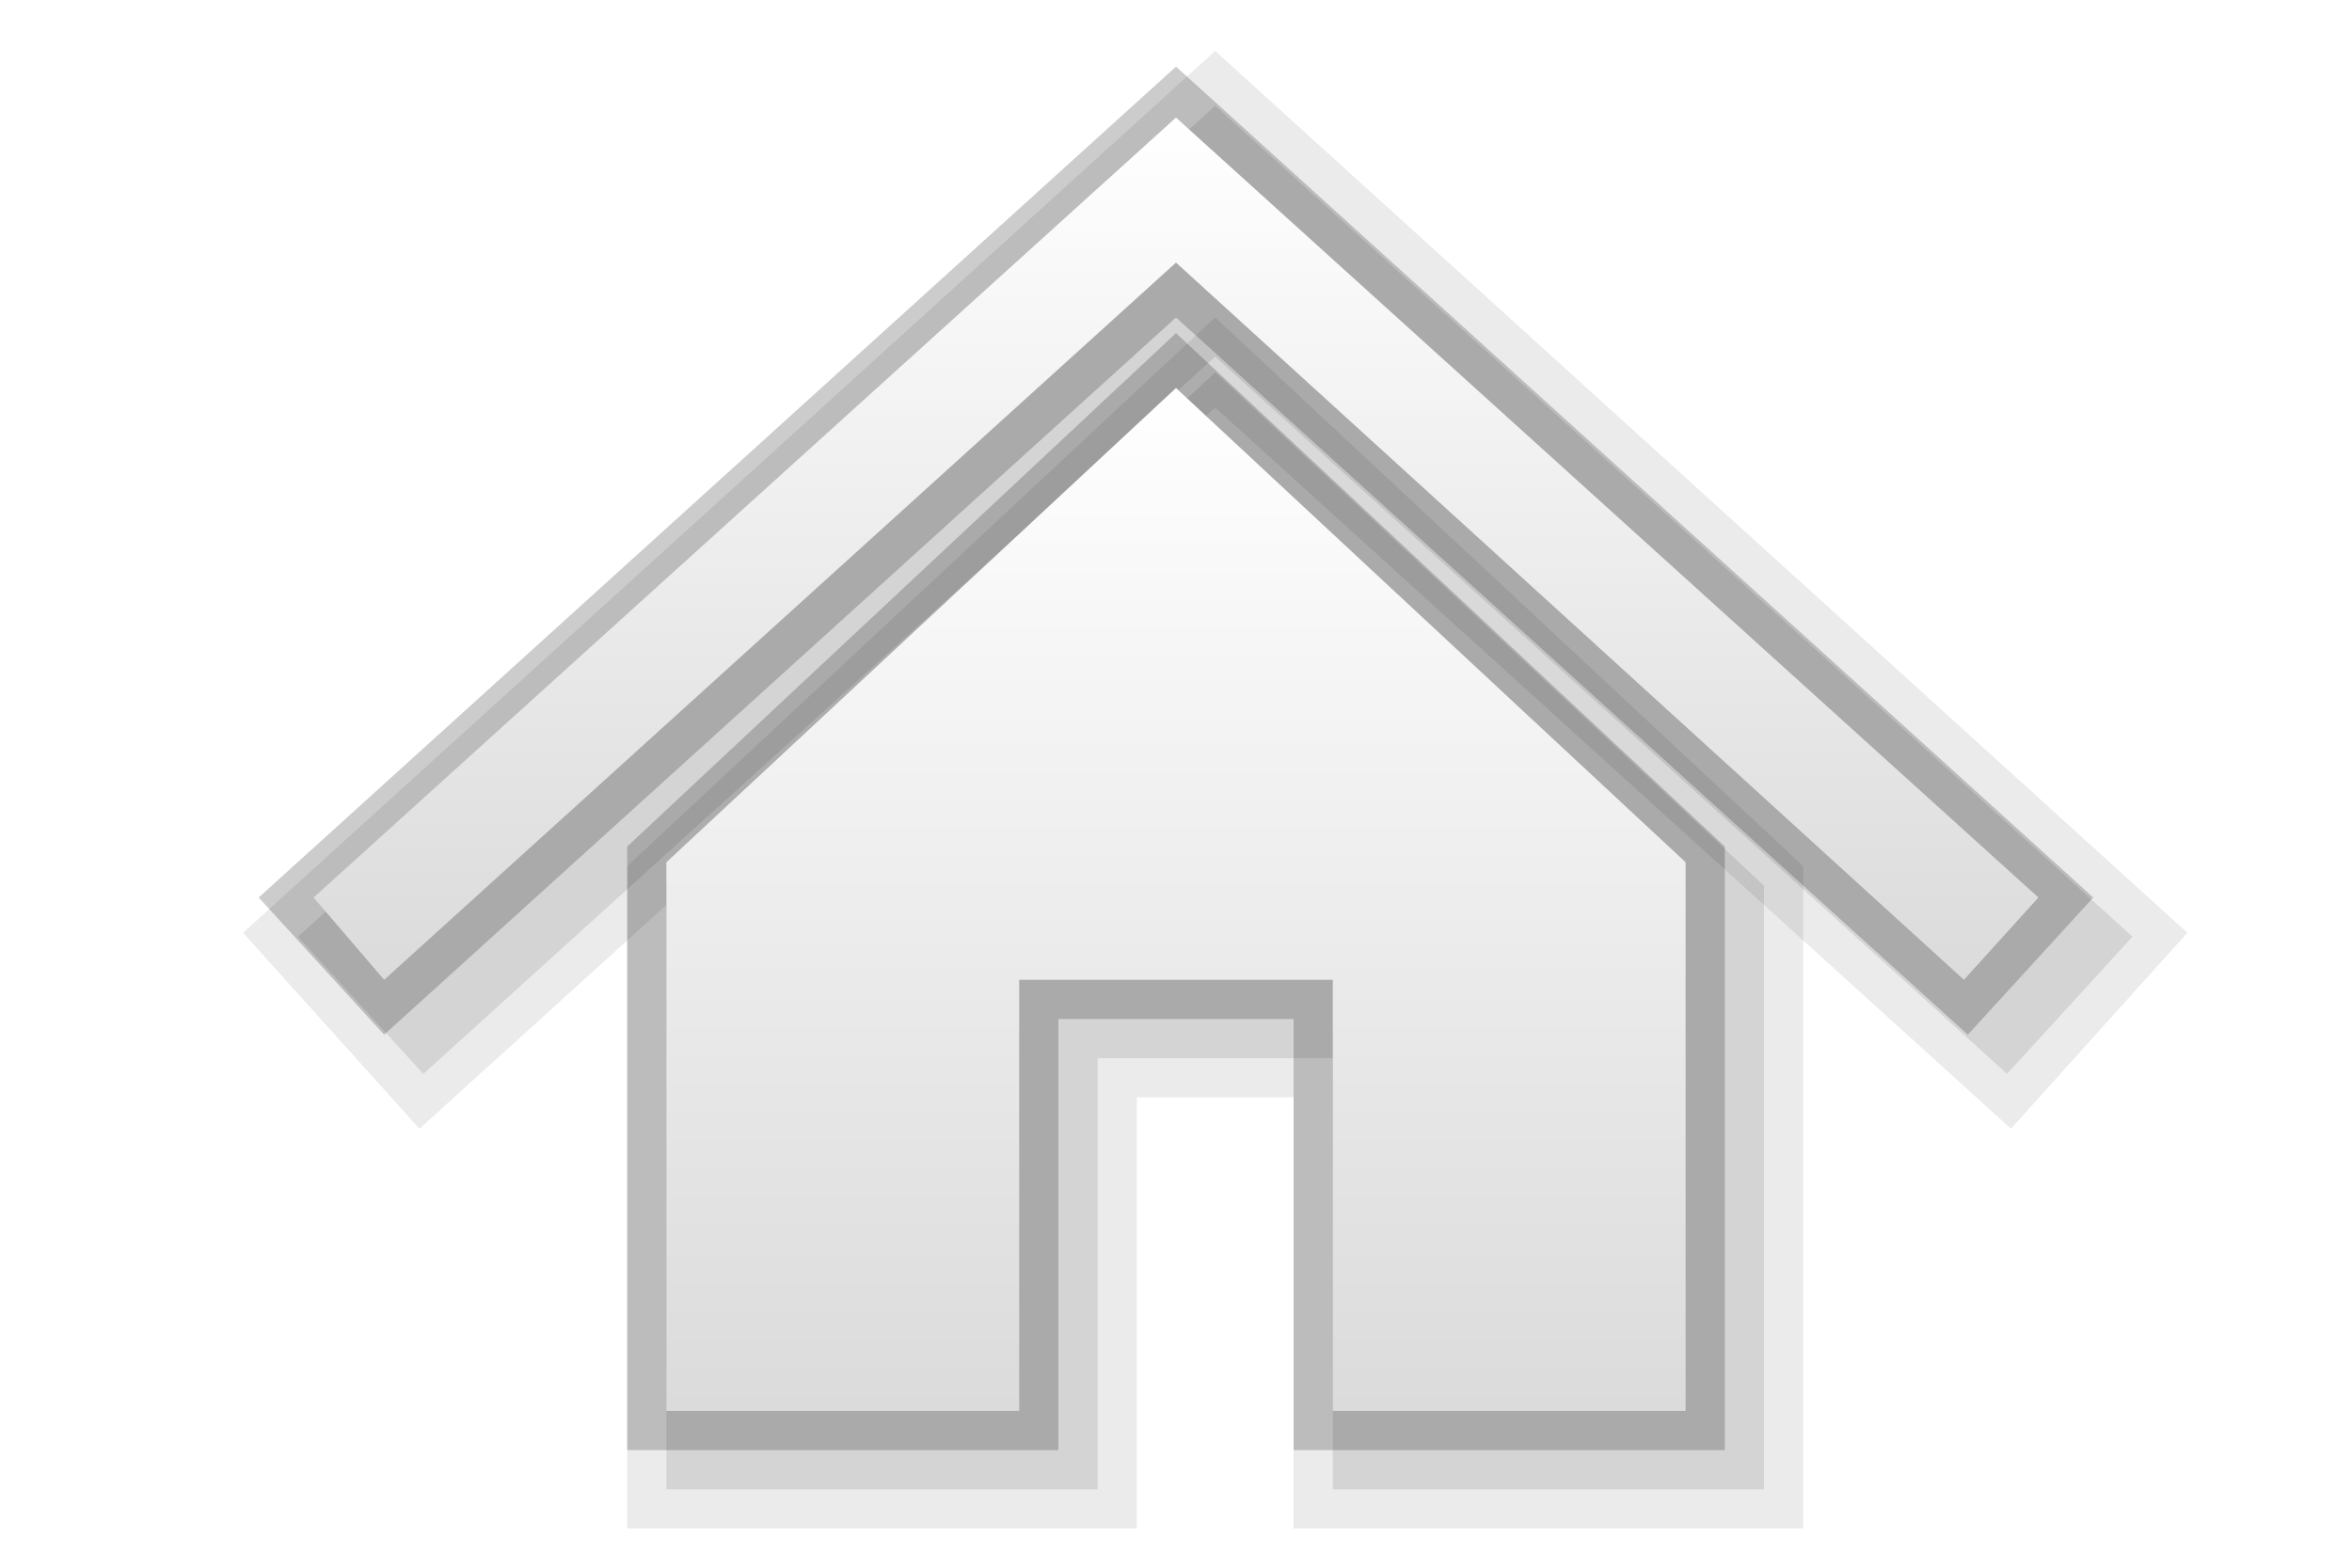
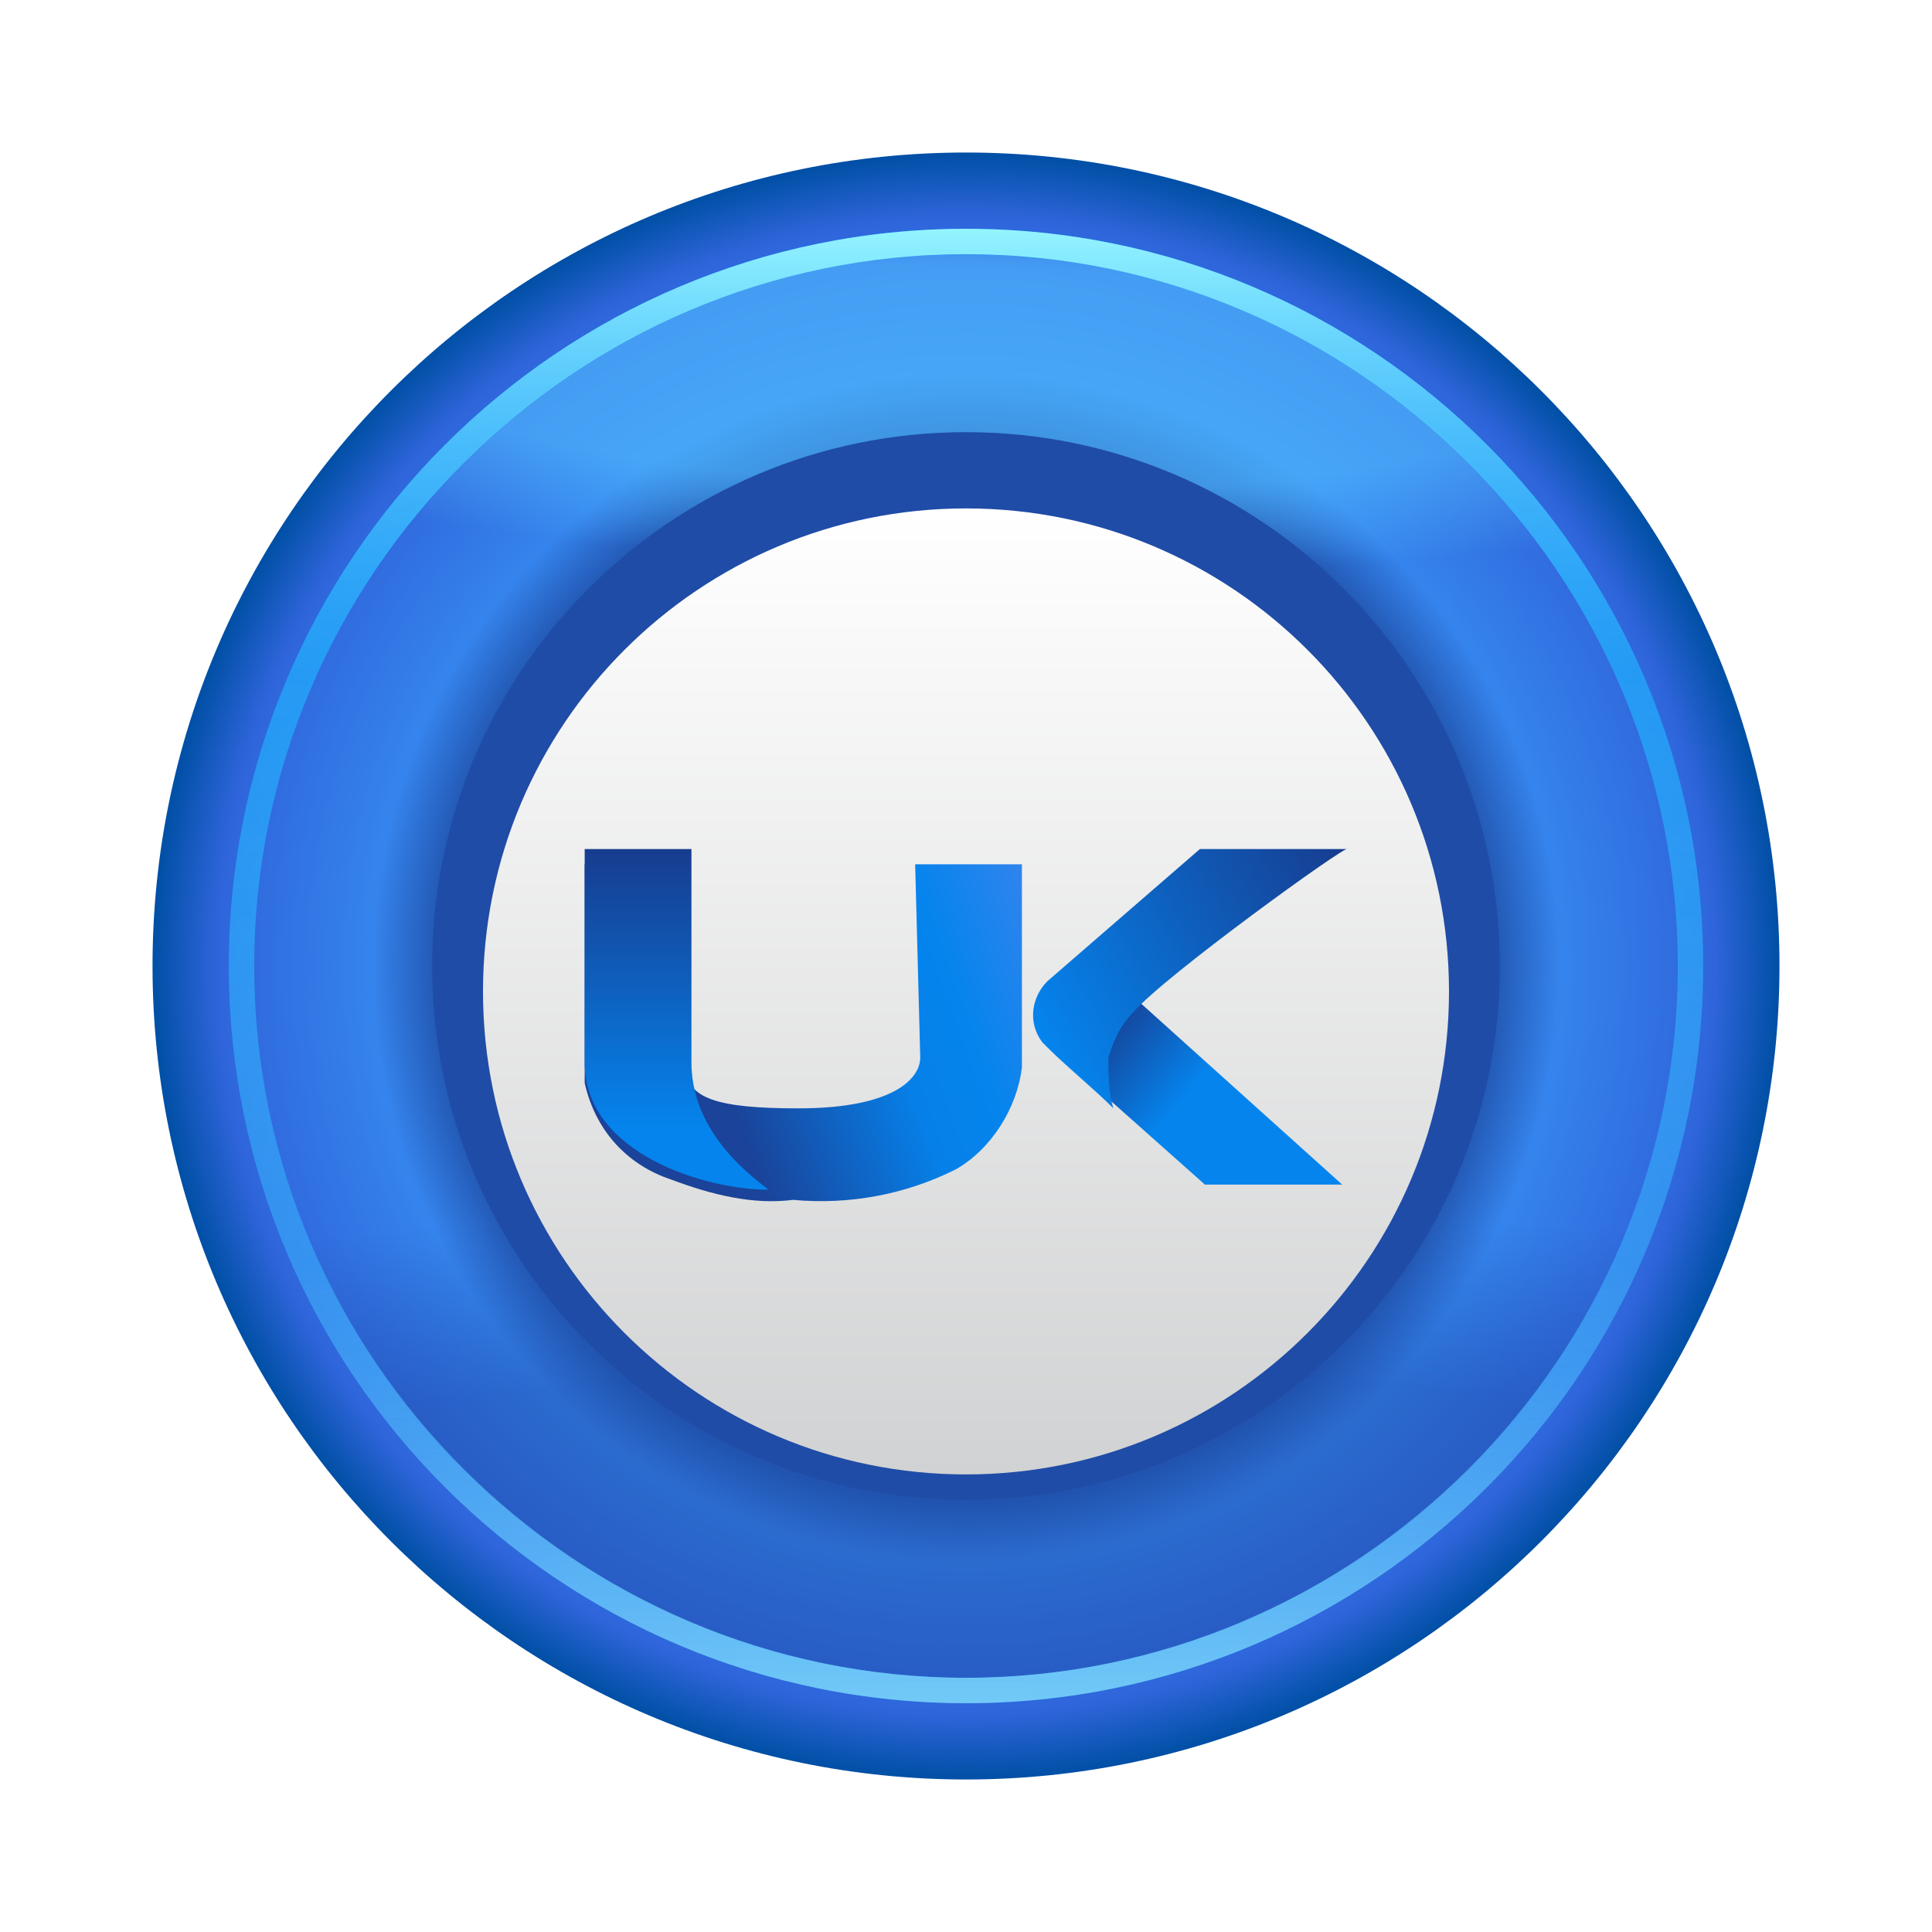
- <svg xmlns="http://www.w3.org/2000/svg" version="1.1" id="正常" x="0px" y="0px" viewBox="0 0 60 40" enable-background="new 0 0 60 40" xml:space="preserve">
-   <g>
-     <polygon opacity="0.2" points="6.6,22.9 30,1.7 53.4,22.9 50.2,26.4 30,8.1 9.8,26.4  " />
-     <g opacity="0.2">
-       <polygon points="33,37 33,26 27,26 27,37 16,37 16,21.6 30,8.5 44,21.6 44,37   " />
+ <svg xmlns="http://www.w3.org/2000/svg" version="1.1" id="二稿" x="0px" y="0px" viewBox="0 0 38 38" style="enable-background:new 0 0 38 38;" xml:space="preserve">
+   <style type="text/css">
+ 	.st0{fill:url(#SVGID_1_);}
+ 	.st1{opacity:0.6;}
+ 	.st2{fill:url(#SVGID_2_);}
+ 	.st3{opacity:0.4;}
+ 	.st4{fill:url(#SVGID_3_);}
+ 	.st5{opacity:0.8;}
+ 	.st6{fill:url(#SVGID_4_);}
+ 	.st7{fill:url(#SVGID_5_);}
+ 	.st8{fill:url(#SVGID_6_);}
+ 	.st9{fill:#1F4CA7;}
+ 	.st10{fill:url(#SVGID_7_);}
+ 	.st11{fill:url(#SVGID_8_);}
+ 	.st12{fill:url(#SVGID_9_);}
+ 	.st13{fill:url(#SVGID_10_);}
+ 	.st14{fill:url(#SVGID_11_);}
+ </style>
+   <g id="蓝色">
+     <radialGradient id="SVGID_1_" cx="19" cy="33" r="16" gradientTransform="matrix(1 0 0 1 0 -14)" gradientUnits="userSpaceOnUse">
+       <stop offset="0.6" style="stop-color:#173C8F" />
+       <stop offset="0.73" style="stop-color:#3584ED" />
+       <stop offset="0.92" style="stop-color:#2F65DB" />
+       <stop offset="1" style="stop-color:#004FA5" />
+     </radialGradient>
+     <circle class="st0" cx="19" cy="19" r="16" />
+     <g class="st1">
+       <radialGradient id="SVGID_2_" cx="-28.559" cy="42.41" r="3.75" gradientTransform="matrix(-3.000000e-02 1 5.12 0.15 -198.94 29.64)" gradientUnits="userSpaceOnUse">
+         <stop offset="0.58" style="stop-color:#52BCFF" />
+         <stop offset="1" style="stop-color:#52BCFF;stop-opacity:0" />
+       </radialGradient>
+       <circle class="st2" cx="19" cy="19" r="14" />
    </g>
-     <polygon opacity="8.000000e-02" points="6.2,23.8 31,1.3 55.8,23.8 51.3,28.8 31,10.4 10.7,28.8  " />
-     <polygon opacity="0.1" points="7.6,23.9 31,2.7 54.4,23.9 51.2,27.4 31,9.1 10.8,27.4  " />
-     <g opacity="8.000000e-02">
-       <polygon points="33,39 33,28 29,28 29,39 16,39 16,22.1 31,8.1 46,22.1 46,39   " />
+     <g class="st3">
+       <radialGradient id="SVGID_3_" cx="-55.365" cy="-5.836" r="7.84" gradientTransform="matrix(-1.000000e-02 -1 -4.92 3.000000e-02 -10.29 -23.55)" gradientUnits="userSpaceOnUse">
+         <stop offset="0.58" style="stop-color:#1B45A1" />
+         <stop offset="1" style="stop-color:#1B45A1;stop-opacity:0" />
+       </radialGradient>
+       <circle class="st4" cx="19" cy="19" r="14" />
    </g>
-     <g opacity="0.1">
-       <polygon points="34,38 34,27 28,27 28,38 17,38 17,22.6 31,9.5 45,22.6 45,38   " />
+     <g class="st5">
+       <linearGradient id="SVGID_4_" gradientUnits="userSpaceOnUse" x1="19" y1="18.5" x2="19" y2="47.5" gradientTransform="matrix(1 0 0 1 0 -14)">
+         <stop offset="0" style="stop-color:#0AADFF" />
+         <stop offset="1" style="stop-color:#52BCFF;stop-opacity:0.5" />
+       </linearGradient>
+       <path class="st6" d="M19,5c7.7,0,14,6.3,14,14s-6.3,14-14,14S5,26.7,5,19S11.3,5,19,5 M19,4.5C11,4.5,4.5,11,4.5,19    S11,33.5,19,33.5S33.5,27,33.5,19S27,4.5,19,4.5z" />
    </g>
-     <linearGradient id="SVGID_1_" gradientUnits="userSpaceOnUse" x1="30" y1="25" x2="30" y2="3">
-       <stop offset="0" style="stop-color:#DBDBDB" />
-       <stop offset="1" style="stop-color:#FFFFFF" />
+     <linearGradient id="SVGID_5_" gradientUnits="userSpaceOnUse" x1="19" y1="18.5" x2="19" y2="47.5" gradientTransform="matrix(1 0 0 1 0 -14)">
+       <stop offset="0" style="stop-color:#94F4FF" />
+       <stop offset="0.3" style="stop-color:#52BCFF;stop-opacity:0" />
    </linearGradient>
-     <polygon fill="url(#SVGID_1_)" points="9.8,25 8,22.9 30,3 52,22.9 50.1,25 30,6.7  " />
-     <g>
-       <linearGradient id="SVGID_2_" gradientUnits="userSpaceOnUse" x1="30" y1="36" x2="30" y2="9.875">
-         <stop offset="0" style="stop-color:#DBDBDB" />
-         <stop offset="1" style="stop-color:#FFFFFF" />
+     <path class="st7" d="M19,5c7.7,0,14,6.3,14,14s-6.3,14-14,14S5,26.7,5,19S11.3,5,19,5 M19,4.5C11,4.5,4.5,11,4.5,19   S11,33.5,19,33.5S33.5,27,33.5,19S27,4.5,19,4.5z" />
+     <g class="st1">
+       <linearGradient id="SVGID_6_" gradientUnits="userSpaceOnUse" x1="19" y1="47.5" x2="19" y2="18.5" gradientTransform="matrix(1 0 0 1 0 -14)">
+         <stop offset="0" style="stop-color:#94F4FF" />
+         <stop offset="0.3" style="stop-color:#52BCFF;stop-opacity:0" />
      </linearGradient>
-       <polygon fill="url(#SVGID_2_)" points="30,9.9 17,22 17,36 26,36 26,25 34,25 34,36 43,36 43,22   " />
+       <path class="st8" d="M19,5c7.7,0,14,6.3,14,14s-6.3,14-14,14S5,26.7,5,19S11.3,5,19,5 M19,4.5C11,4.5,4.5,11,4.5,19    S11,33.5,19,33.5S33.5,27,33.5,19S27,4.5,19,4.5z" />
    </g>
+     <circle class="st9" cx="19" cy="19" r="10.5" />
+     <linearGradient id="SVGID_7_" gradientUnits="userSpaceOnUse" x1="19" y1="24" x2="19" y2="43" gradientTransform="matrix(1 0 0 1 0 -14)">
+       <stop offset="0" style="stop-color:#FFFFFF" />
+       <stop offset="1" style="stop-color:#D1D2D3" />
+     </linearGradient>
+     <circle class="st10" cx="19" cy="19.5" r="9.5" />
+     <linearGradient id="SVGID_8_" gradientUnits="userSpaceOnUse" x1="11.663" y1="35.292" x2="20.683" y2="32.002" gradientTransform="matrix(1 0 0 1 0 -14)">
+       <stop offset="0.25" style="stop-color:#1A4399" />
+       <stop offset="0.61" style="stop-color:#0680E8" />
+       <stop offset="0.76" style="stop-color:#0584ED" />
+       <stop offset="1" style="stop-color:#3584ED" />
+     </linearGradient>
+     <path class="st11" d="M18.1,20.8c0,0.4-0.5,1-2.4,1c-1.6,0-2.2-0.2-2.2-0.8c0-4.2-0.1-4-0.1-4h-1.9c0,0,0,2.8,0,4.3   c0.2,0.9,0.8,1.6,1.7,1.9c0.8,0.3,1.6,0.5,2.4,0.4c1.1,0.1,2.2-0.1,3.2-0.6c0.7-0.4,1.2-1.2,1.3-2v-4H18" />
+     <linearGradient id="SVGID_9_" gradientUnits="userSpaceOnUse" x1="13.302" y1="37.31" x2="13.302" y2="30.68" gradientTransform="matrix(1 0 0 1 0 -14)">
+       <stop offset="0.17" style="stop-color:#0584ED" />
+       <stop offset="1" style="stop-color:#173C8F" />
+     </linearGradient>
+     <path class="st12" d="M11.5,16.7h2.1v4.2c0,1.6,1.6,2.5,1.5,2.5c-1.2,0-3.6-0.7-3.6-2.5V16.7L11.5,16.7" />
+     <linearGradient id="SVGID_10_" gradientUnits="userSpaceOnUse" x1="25.943" y1="37.844" x2="21.352" y2="33.994" gradientTransform="matrix(1 0 0 1 0 -14)">
+       <stop offset="0" style="stop-color:#0584ED" />
+       <stop offset="0.58" style="stop-color:#0584ED" />
+       <stop offset="0.97" style="stop-color:#173C8F" />
+     </linearGradient>
+     <path class="st13" d="M21.4,20.3c0.2,0.2-0.1,0.9,0.5,1.4l1.8,1.6h2.7l-4-3.6L22,19.2" />
+     <linearGradient id="SVGID_11_" gradientUnits="userSpaceOnUse" x1="20.552" y1="34.519" x2="26.682" y2="30.979" gradientTransform="matrix(1 0 0 1 0 -14)">
+       <stop offset="0" style="stop-color:#0584ED" />
+       <stop offset="1" style="stop-color:#173C8F" />
+     </linearGradient>
+     <path class="st14" d="M26.5,16.7h-2.9l-3,2.6c-0.3,0.3-0.4,0.8-0.1,1.2c0,0,0,0,0.1,0.1c0.4,0.4,0.9,0.8,1.3,1.2   c-0.1-0.3-0.1-0.7-0.1-1c0.1-0.3,0.2-0.6,0.5-0.9C22.9,19.2,26.5,16.6,26.5,16.7" />
  </g>
</svg>
